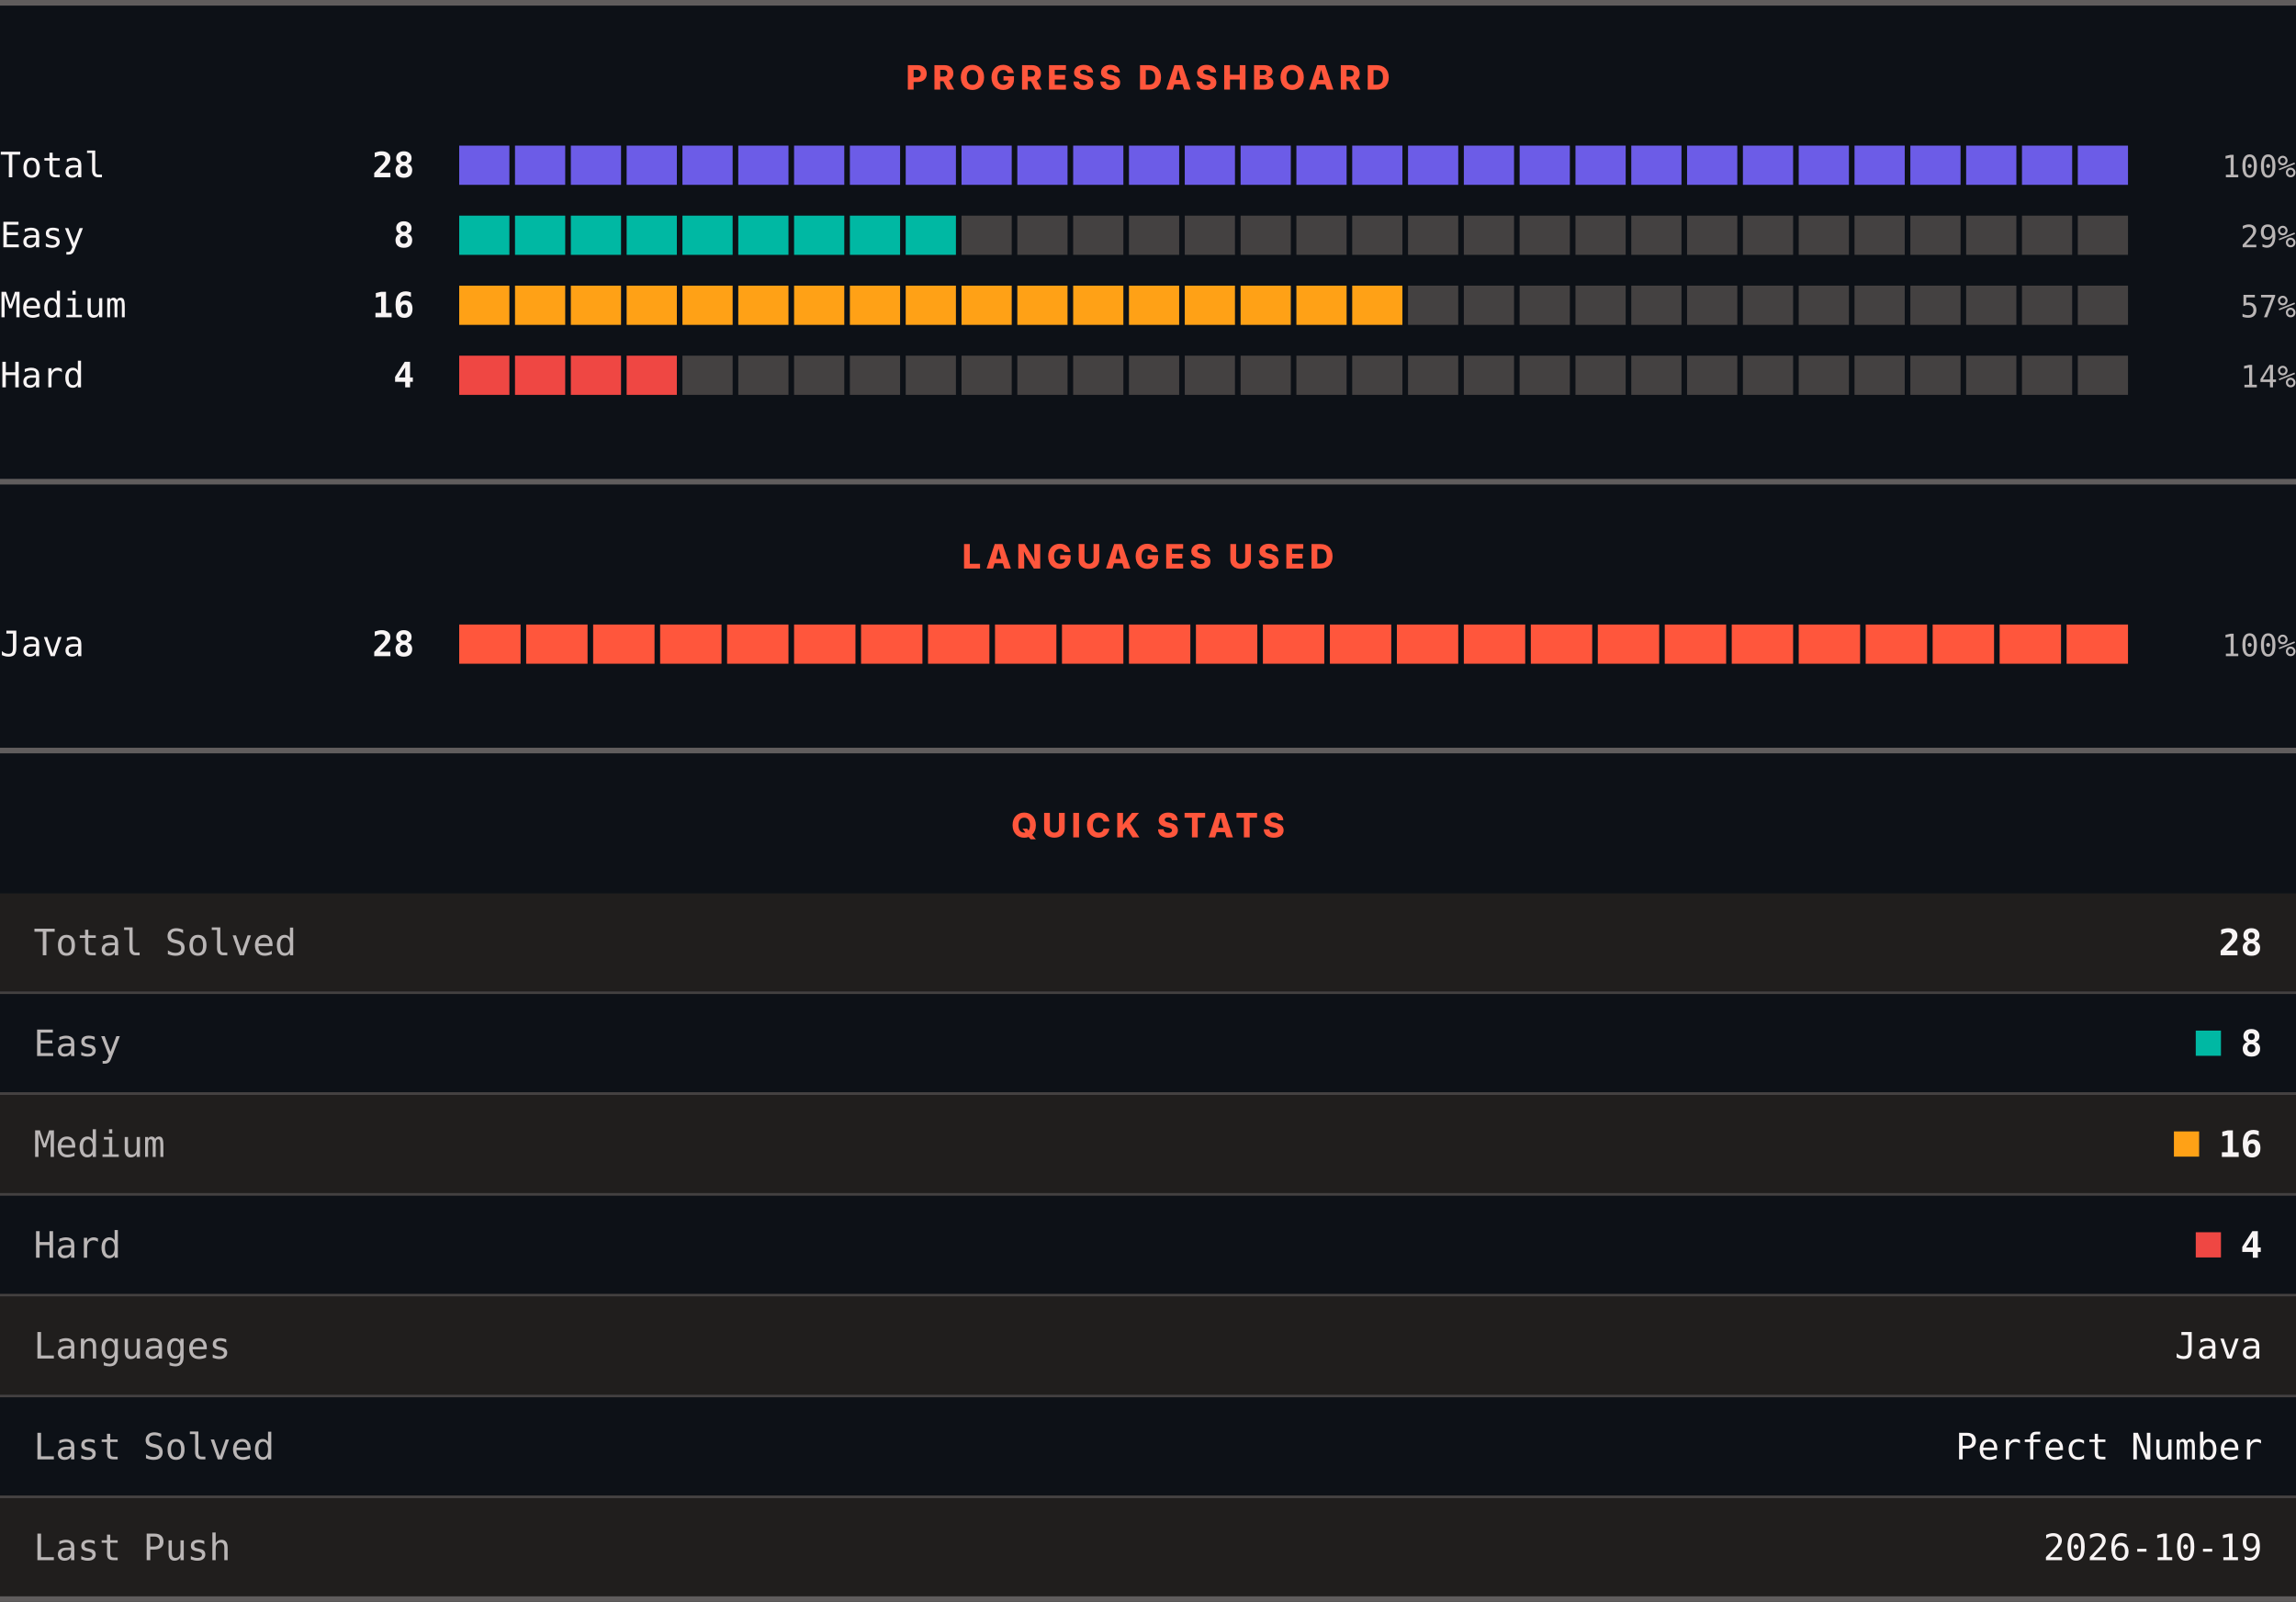
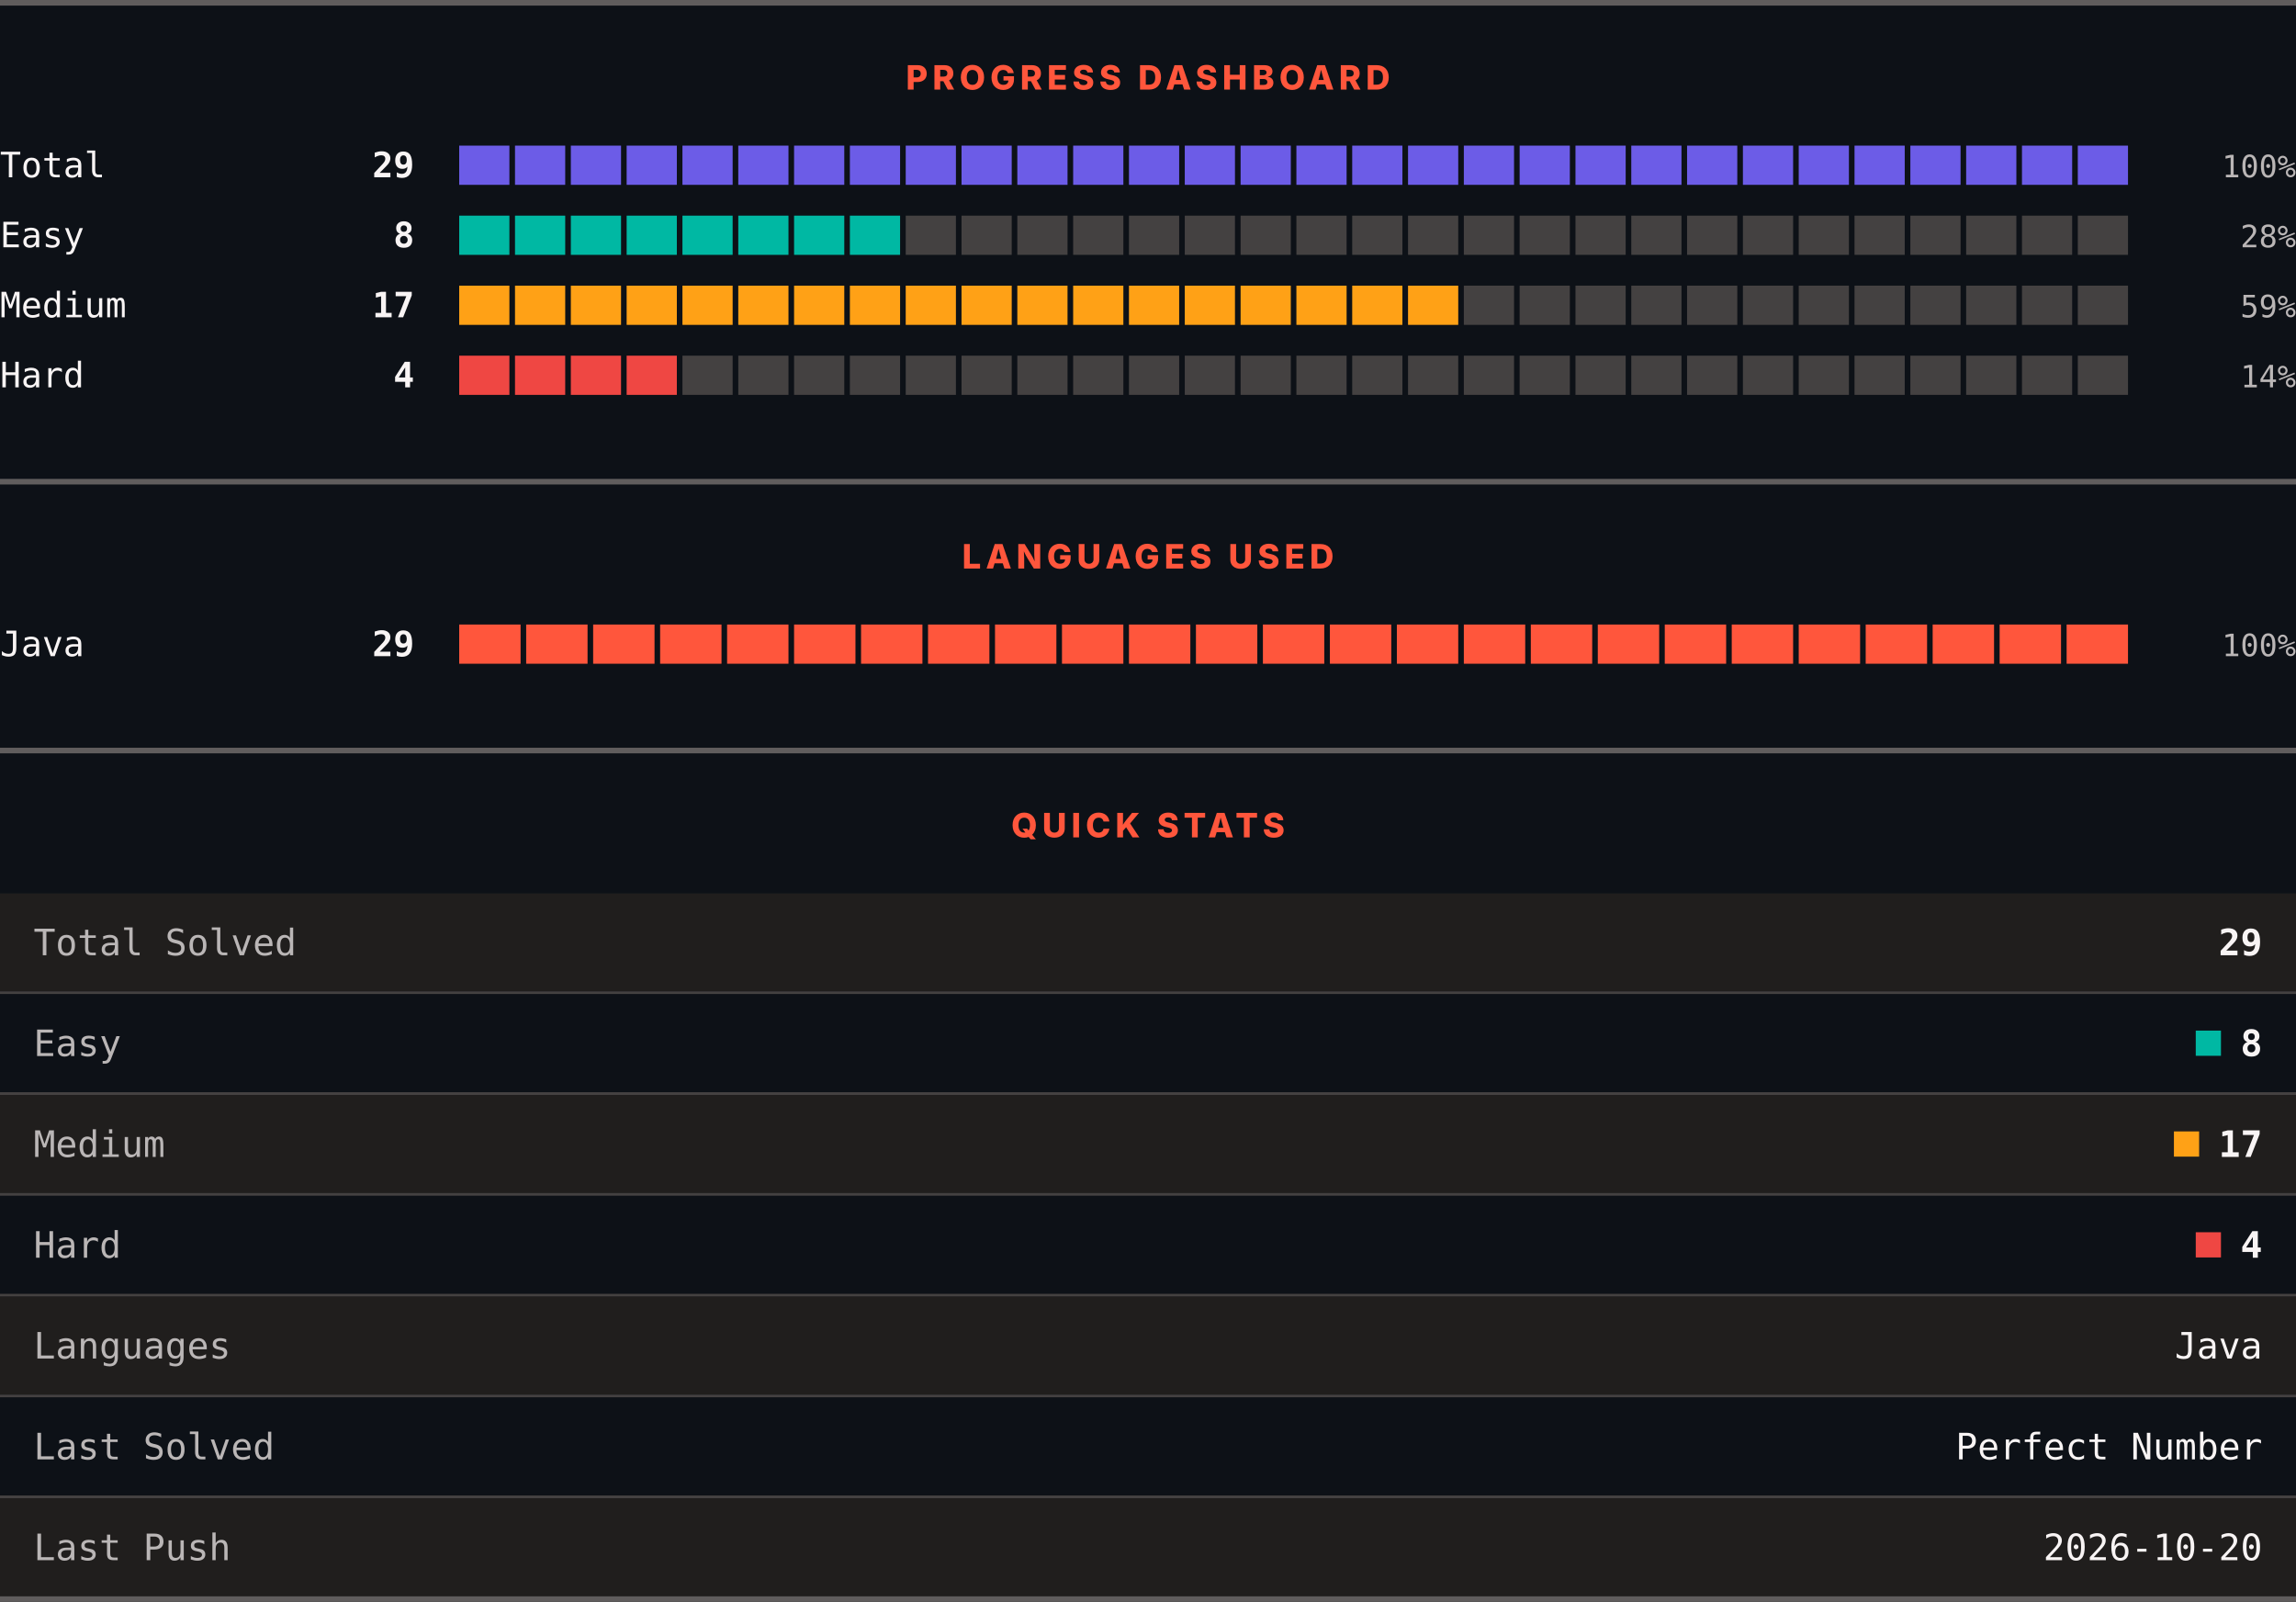
<svg xmlns="http://www.w3.org/2000/svg" width="820" height="572" viewBox="0 0 820 572" role="img" aria-label="LeetCode progress, languages and quick stats">
  <rect width="820" height="572" fill="#0d1117" />
  <rect x="0" y="0" width="820" height="2" fill="#605d5d" />
  <text x="410" y="32" text-anchor="middle" font-family="Archivo, system-ui, -apple-system, Segoe UI, sans-serif" font-size="12" font-weight="800" letter-spacing="1.68" fill="#ff563c">PROGRESS DASHBOARD</text>
  <text x="0" y="63.3" font-family="ui-monospace, SFMono-Regular, Menlo, Consolas, monospace" font-size="12.5" fill="#f8f4f4">Total</text>
-   <text x="148" y="63.3" text-anchor="end" font-family="ui-monospace, SFMono-Regular, Menlo, Consolas, monospace" font-size="12.5" font-weight="700" fill="#f8f4f4">28</text>
+   <text x="148" y="63.3" text-anchor="end" font-family="ui-monospace, SFMono-Regular, Menlo, Consolas, monospace" font-size="12.5" font-weight="700" fill="#f8f4f4">29</text>
  <rect x="164.00" y="52" width="17.93" height="14" fill="#6c5ce7" />
  <rect x="183.93" y="52" width="17.93" height="14" fill="#6c5ce7" />
  <rect x="203.87" y="52" width="17.93" height="14" fill="#6c5ce7" />
  <rect x="223.80" y="52" width="17.93" height="14" fill="#6c5ce7" />
  <rect x="243.73" y="52" width="17.93" height="14" fill="#6c5ce7" />
  <rect x="263.67" y="52" width="17.93" height="14" fill="#6c5ce7" />
  <rect x="283.60" y="52" width="17.93" height="14" fill="#6c5ce7" />
  <rect x="303.53" y="52" width="17.93" height="14" fill="#6c5ce7" />
  <rect x="323.47" y="52" width="17.93" height="14" fill="#6c5ce7" />
  <rect x="343.40" y="52" width="17.93" height="14" fill="#6c5ce7" />
  <rect x="363.33" y="52" width="17.93" height="14" fill="#6c5ce7" />
  <rect x="383.27" y="52" width="17.93" height="14" fill="#6c5ce7" />
  <rect x="403.20" y="52" width="17.93" height="14" fill="#6c5ce7" />
  <rect x="423.13" y="52" width="17.93" height="14" fill="#6c5ce7" />
  <rect x="443.07" y="52" width="17.93" height="14" fill="#6c5ce7" />
  <rect x="463.00" y="52" width="17.93" height="14" fill="#6c5ce7" />
  <rect x="482.93" y="52" width="17.93" height="14" fill="#6c5ce7" />
  <rect x="502.87" y="52" width="17.93" height="14" fill="#6c5ce7" />
  <rect x="522.80" y="52" width="17.93" height="14" fill="#6c5ce7" />
  <rect x="542.73" y="52" width="17.93" height="14" fill="#6c5ce7" />
  <rect x="562.67" y="52" width="17.93" height="14" fill="#6c5ce7" />
  <rect x="582.60" y="52" width="17.93" height="14" fill="#6c5ce7" />
  <rect x="602.53" y="52" width="17.93" height="14" fill="#6c5ce7" />
  <rect x="622.47" y="52" width="17.93" height="14" fill="#6c5ce7" />
  <rect x="642.40" y="52" width="17.93" height="14" fill="#6c5ce7" />
  <rect x="662.33" y="52" width="17.93" height="14" fill="#6c5ce7" />
  <rect x="682.27" y="52" width="17.93" height="14" fill="#6c5ce7" />
  <rect x="702.20" y="52" width="17.93" height="14" fill="#6c5ce7" />
  <rect x="722.13" y="52" width="17.93" height="14" fill="#6c5ce7" />
  <rect x="742.07" y="52" width="17.93" height="14" fill="#6c5ce7" />
  <text x="820" y="63.3" text-anchor="end" font-family="ui-monospace, SFMono-Regular, Menlo, Consolas, monospace" font-size="11" fill="#bab6b6">100%</text>
  <text x="0" y="88.3" font-family="ui-monospace, SFMono-Regular, Menlo, Consolas, monospace" font-size="12.5" fill="#f8f4f4">Easy</text>
  <text x="148" y="88.3" text-anchor="end" font-family="ui-monospace, SFMono-Regular, Menlo, Consolas, monospace" font-size="12.5" font-weight="700" fill="#f8f4f4">8</text>
  <rect x="164.00" y="77" width="17.93" height="14" fill="#00b8a3" />
  <rect x="183.93" y="77" width="17.93" height="14" fill="#00b8a3" />
  <rect x="203.87" y="77" width="17.93" height="14" fill="#00b8a3" />
  <rect x="223.80" y="77" width="17.93" height="14" fill="#00b8a3" />
  <rect x="243.73" y="77" width="17.93" height="14" fill="#00b8a3" />
  <rect x="263.67" y="77" width="17.93" height="14" fill="#00b8a3" />
  <rect x="283.60" y="77" width="17.93" height="14" fill="#00b8a3" />
  <rect x="303.53" y="77" width="17.93" height="14" fill="#00b8a3" />
-   <rect x="323.47" y="77" width="17.93" height="14" fill="#00b8a3" />
+   <rect x="323.47" y="77" width="17.93" height="14" fill="#444141" />
  <rect x="343.40" y="77" width="17.93" height="14" fill="#444141" />
  <rect x="363.33" y="77" width="17.93" height="14" fill="#444141" />
  <rect x="383.27" y="77" width="17.93" height="14" fill="#444141" />
  <rect x="403.20" y="77" width="17.93" height="14" fill="#444141" />
  <rect x="423.13" y="77" width="17.93" height="14" fill="#444141" />
  <rect x="443.07" y="77" width="17.93" height="14" fill="#444141" />
  <rect x="463.00" y="77" width="17.93" height="14" fill="#444141" />
  <rect x="482.93" y="77" width="17.93" height="14" fill="#444141" />
  <rect x="502.87" y="77" width="17.93" height="14" fill="#444141" />
  <rect x="522.80" y="77" width="17.93" height="14" fill="#444141" />
  <rect x="542.73" y="77" width="17.93" height="14" fill="#444141" />
  <rect x="562.67" y="77" width="17.93" height="14" fill="#444141" />
  <rect x="582.60" y="77" width="17.93" height="14" fill="#444141" />
  <rect x="602.53" y="77" width="17.93" height="14" fill="#444141" />
  <rect x="622.47" y="77" width="17.93" height="14" fill="#444141" />
  <rect x="642.40" y="77" width="17.93" height="14" fill="#444141" />
  <rect x="662.33" y="77" width="17.93" height="14" fill="#444141" />
  <rect x="682.27" y="77" width="17.93" height="14" fill="#444141" />
  <rect x="702.20" y="77" width="17.93" height="14" fill="#444141" />
  <rect x="722.13" y="77" width="17.93" height="14" fill="#444141" />
  <rect x="742.07" y="77" width="17.93" height="14" fill="#444141" />
-   <text x="820" y="88.3" text-anchor="end" font-family="ui-monospace, SFMono-Regular, Menlo, Consolas, monospace" font-size="11" fill="#bab6b6">29%</text>
+   <text x="820" y="88.3" text-anchor="end" font-family="ui-monospace, SFMono-Regular, Menlo, Consolas, monospace" font-size="11" fill="#bab6b6">28%</text>
  <text x="0" y="113.3" font-family="ui-monospace, SFMono-Regular, Menlo, Consolas, monospace" font-size="12.5" fill="#f8f4f4">Medium</text>
-   <text x="148" y="113.3" text-anchor="end" font-family="ui-monospace, SFMono-Regular, Menlo, Consolas, monospace" font-size="12.5" font-weight="700" fill="#f8f4f4">16</text>
+   <text x="148" y="113.3" text-anchor="end" font-family="ui-monospace, SFMono-Regular, Menlo, Consolas, monospace" font-size="12.5" font-weight="700" fill="#f8f4f4">17</text>
  <rect x="164.00" y="102" width="17.93" height="14" fill="#ffa116" />
  <rect x="183.93" y="102" width="17.93" height="14" fill="#ffa116" />
  <rect x="203.87" y="102" width="17.93" height="14" fill="#ffa116" />
  <rect x="223.80" y="102" width="17.93" height="14" fill="#ffa116" />
  <rect x="243.73" y="102" width="17.93" height="14" fill="#ffa116" />
  <rect x="263.67" y="102" width="17.93" height="14" fill="#ffa116" />
  <rect x="283.60" y="102" width="17.93" height="14" fill="#ffa116" />
  <rect x="303.53" y="102" width="17.93" height="14" fill="#ffa116" />
  <rect x="323.47" y="102" width="17.93" height="14" fill="#ffa116" />
  <rect x="343.40" y="102" width="17.93" height="14" fill="#ffa116" />
  <rect x="363.33" y="102" width="17.93" height="14" fill="#ffa116" />
  <rect x="383.27" y="102" width="17.93" height="14" fill="#ffa116" />
  <rect x="403.20" y="102" width="17.93" height="14" fill="#ffa116" />
  <rect x="423.13" y="102" width="17.93" height="14" fill="#ffa116" />
  <rect x="443.07" y="102" width="17.93" height="14" fill="#ffa116" />
  <rect x="463.00" y="102" width="17.93" height="14" fill="#ffa116" />
  <rect x="482.93" y="102" width="17.93" height="14" fill="#ffa116" />
-   <rect x="502.87" y="102" width="17.93" height="14" fill="#444141" />
+   <rect x="502.87" y="102" width="17.93" height="14" fill="#ffa116" />
  <rect x="522.80" y="102" width="17.93" height="14" fill="#444141" />
  <rect x="542.73" y="102" width="17.93" height="14" fill="#444141" />
  <rect x="562.67" y="102" width="17.93" height="14" fill="#444141" />
  <rect x="582.60" y="102" width="17.93" height="14" fill="#444141" />
  <rect x="602.53" y="102" width="17.93" height="14" fill="#444141" />
  <rect x="622.47" y="102" width="17.93" height="14" fill="#444141" />
  <rect x="642.40" y="102" width="17.93" height="14" fill="#444141" />
  <rect x="662.33" y="102" width="17.93" height="14" fill="#444141" />
  <rect x="682.27" y="102" width="17.93" height="14" fill="#444141" />
  <rect x="702.20" y="102" width="17.93" height="14" fill="#444141" />
  <rect x="722.13" y="102" width="17.93" height="14" fill="#444141" />
  <rect x="742.07" y="102" width="17.93" height="14" fill="#444141" />
-   <text x="820" y="113.3" text-anchor="end" font-family="ui-monospace, SFMono-Regular, Menlo, Consolas, monospace" font-size="11" fill="#bab6b6">57%</text>
+   <text x="820" y="113.3" text-anchor="end" font-family="ui-monospace, SFMono-Regular, Menlo, Consolas, monospace" font-size="11" fill="#bab6b6">59%</text>
  <text x="0" y="138.3" font-family="ui-monospace, SFMono-Regular, Menlo, Consolas, monospace" font-size="12.5" fill="#f8f4f4">Hard</text>
  <text x="148" y="138.3" text-anchor="end" font-family="ui-monospace, SFMono-Regular, Menlo, Consolas, monospace" font-size="12.5" font-weight="700" fill="#f8f4f4">4</text>
  <rect x="164.00" y="127" width="17.93" height="14" fill="#ef4743" />
  <rect x="183.93" y="127" width="17.93" height="14" fill="#ef4743" />
  <rect x="203.87" y="127" width="17.93" height="14" fill="#ef4743" />
  <rect x="223.80" y="127" width="17.93" height="14" fill="#ef4743" />
  <rect x="243.73" y="127" width="17.93" height="14" fill="#444141" />
  <rect x="263.67" y="127" width="17.93" height="14" fill="#444141" />
  <rect x="283.60" y="127" width="17.93" height="14" fill="#444141" />
  <rect x="303.53" y="127" width="17.93" height="14" fill="#444141" />
  <rect x="323.47" y="127" width="17.93" height="14" fill="#444141" />
  <rect x="343.40" y="127" width="17.93" height="14" fill="#444141" />
  <rect x="363.33" y="127" width="17.93" height="14" fill="#444141" />
  <rect x="383.27" y="127" width="17.93" height="14" fill="#444141" />
  <rect x="403.20" y="127" width="17.93" height="14" fill="#444141" />
  <rect x="423.13" y="127" width="17.93" height="14" fill="#444141" />
  <rect x="443.07" y="127" width="17.93" height="14" fill="#444141" />
  <rect x="463.00" y="127" width="17.93" height="14" fill="#444141" />
  <rect x="482.93" y="127" width="17.93" height="14" fill="#444141" />
  <rect x="502.87" y="127" width="17.93" height="14" fill="#444141" />
  <rect x="522.80" y="127" width="17.93" height="14" fill="#444141" />
  <rect x="542.73" y="127" width="17.93" height="14" fill="#444141" />
  <rect x="562.67" y="127" width="17.93" height="14" fill="#444141" />
  <rect x="582.60" y="127" width="17.93" height="14" fill="#444141" />
  <rect x="602.53" y="127" width="17.93" height="14" fill="#444141" />
  <rect x="622.47" y="127" width="17.93" height="14" fill="#444141" />
  <rect x="642.40" y="127" width="17.93" height="14" fill="#444141" />
  <rect x="662.33" y="127" width="17.93" height="14" fill="#444141" />
  <rect x="682.27" y="127" width="17.93" height="14" fill="#444141" />
  <rect x="702.20" y="127" width="17.93" height="14" fill="#444141" />
  <rect x="722.13" y="127" width="17.93" height="14" fill="#444141" />
  <rect x="742.07" y="127" width="17.93" height="14" fill="#444141" />
  <text x="820" y="138.3" text-anchor="end" font-family="ui-monospace, SFMono-Regular, Menlo, Consolas, monospace" font-size="11" fill="#bab6b6">14%</text>
  <rect x="0" y="171" width="820" height="2" fill="#605d5d" />
  <text x="410" y="203" text-anchor="middle" font-family="Archivo, system-ui, -apple-system, Segoe UI, sans-serif" font-size="12" font-weight="800" letter-spacing="1.68" fill="#ff563c">LANGUAGES USED</text>
  <text x="0" y="234.3" font-family="ui-monospace, SFMono-Regular, Menlo, Consolas, monospace" font-size="12.5" fill="#f8f4f4">Java</text>
-   <text x="148" y="234.3" text-anchor="end" font-family="ui-monospace, SFMono-Regular, Menlo, Consolas, monospace" font-size="12.5" font-weight="700" fill="#f8f4f4">28</text>
+   <text x="148" y="234.3" text-anchor="end" font-family="ui-monospace, SFMono-Regular, Menlo, Consolas, monospace" font-size="12.5" font-weight="700" fill="#f8f4f4">29</text>
  <rect x="164.00" y="223" width="21.92" height="14" fill="#ff563c" />
  <rect x="187.92" y="223" width="21.92" height="14" fill="#ff563c" />
  <rect x="211.84" y="223" width="21.92" height="14" fill="#ff563c" />
  <rect x="235.76" y="223" width="21.92" height="14" fill="#ff563c" />
  <rect x="259.68" y="223" width="21.92" height="14" fill="#ff563c" />
  <rect x="283.60" y="223" width="21.92" height="14" fill="#ff563c" />
  <rect x="307.52" y="223" width="21.92" height="14" fill="#ff563c" />
  <rect x="331.44" y="223" width="21.92" height="14" fill="#ff563c" />
  <rect x="355.36" y="223" width="21.92" height="14" fill="#ff563c" />
  <rect x="379.28" y="223" width="21.92" height="14" fill="#ff563c" />
  <rect x="403.20" y="223" width="21.92" height="14" fill="#ff563c" />
  <rect x="427.12" y="223" width="21.92" height="14" fill="#ff563c" />
  <rect x="451.04" y="223" width="21.92" height="14" fill="#ff563c" />
  <rect x="474.96" y="223" width="21.92" height="14" fill="#ff563c" />
  <rect x="498.88" y="223" width="21.92" height="14" fill="#ff563c" />
  <rect x="522.80" y="223" width="21.92" height="14" fill="#ff563c" />
  <rect x="546.72" y="223" width="21.92" height="14" fill="#ff563c" />
  <rect x="570.64" y="223" width="21.92" height="14" fill="#ff563c" />
  <rect x="594.56" y="223" width="21.92" height="14" fill="#ff563c" />
  <rect x="618.48" y="223" width="21.92" height="14" fill="#ff563c" />
  <rect x="642.40" y="223" width="21.92" height="14" fill="#ff563c" />
  <rect x="666.32" y="223" width="21.92" height="14" fill="#ff563c" />
  <rect x="690.24" y="223" width="21.92" height="14" fill="#ff563c" />
  <rect x="714.16" y="223" width="21.92" height="14" fill="#ff563c" />
  <rect x="738.08" y="223" width="21.92" height="14" fill="#ff563c" />
  <text x="820" y="234.3" text-anchor="end" font-family="ui-monospace, SFMono-Regular, Menlo, Consolas, monospace" font-size="11" fill="#bab6b6">100%</text>
  <rect x="0" y="267" width="820" height="2" fill="#605d5d" />
  <text x="410" y="299" text-anchor="middle" font-family="Archivo, system-ui, -apple-system, Segoe UI, sans-serif" font-size="12" font-weight="800" letter-spacing="1.68" fill="#ff563c">QUICK STATS</text>
  <rect x="0" y="319" width="820" height="35" fill="#201e1d" />
  <text x="12" y="341.1" font-family="ui-monospace, SFMono-Regular, Menlo, Consolas, monospace" font-size="13" fill="#bab6b6">Total Solved</text>
-   <text x="808" y="341.1" text-anchor="end" font-family="ui-monospace, SFMono-Regular, Menlo, Consolas, monospace" font-size="13" font-weight="700" fill="#f8f4f4">28</text>
+   <text x="808" y="341.1" text-anchor="end" font-family="ui-monospace, SFMono-Regular, Menlo, Consolas, monospace" font-size="13" font-weight="700" fill="#f8f4f4">29</text>
  <rect x="0" y="354" width="820" height="1" fill="#444141" />
  <rect x="0" y="355" width="820" height="35" fill="#0d1117" />
  <text x="12" y="377.1" font-family="ui-monospace, SFMono-Regular, Menlo, Consolas, monospace" font-size="13" fill="#bab6b6">Easy</text>
  <rect x="784.2" y="368" width="9" height="9" fill="#00b8a3" />
  <text x="808" y="377.1" text-anchor="end" font-family="ui-monospace, SFMono-Regular, Menlo, Consolas, monospace" font-size="13" font-weight="700" fill="#f8f4f4">8</text>
  <rect x="0" y="390" width="820" height="1" fill="#444141" />
  <rect x="0" y="391" width="820" height="35" fill="#201e1d" />
  <text x="12" y="413.1" font-family="ui-monospace, SFMono-Regular, Menlo, Consolas, monospace" font-size="13" fill="#bab6b6">Medium</text>
  <rect x="776.4" y="404" width="9" height="9" fill="#ffa116" />
-   <text x="808" y="413.1" text-anchor="end" font-family="ui-monospace, SFMono-Regular, Menlo, Consolas, monospace" font-size="13" font-weight="700" fill="#f8f4f4">16</text>
+   <text x="808" y="413.1" text-anchor="end" font-family="ui-monospace, SFMono-Regular, Menlo, Consolas, monospace" font-size="13" font-weight="700" fill="#f8f4f4">17</text>
  <rect x="0" y="426" width="820" height="1" fill="#444141" />
  <rect x="0" y="427" width="820" height="35" fill="#0d1117" />
  <text x="12" y="449.1" font-family="ui-monospace, SFMono-Regular, Menlo, Consolas, monospace" font-size="13" fill="#bab6b6">Hard</text>
  <rect x="784.2" y="440" width="9" height="9" fill="#ef4743" />
  <text x="808" y="449.1" text-anchor="end" font-family="ui-monospace, SFMono-Regular, Menlo, Consolas, monospace" font-size="13" font-weight="700" fill="#f8f4f4">4</text>
  <rect x="0" y="462" width="820" height="1" fill="#444141" />
  <rect x="0" y="463" width="820" height="35" fill="#201e1d" />
  <text x="12" y="485.1" font-family="ui-monospace, SFMono-Regular, Menlo, Consolas, monospace" font-size="13" fill="#bab6b6">Languages</text>
  <text x="808" y="485.1" text-anchor="end" font-family="ui-monospace, SFMono-Regular, Menlo, Consolas, monospace" font-size="13" fill="#f8f4f4">Java</text>
  <rect x="0" y="498" width="820" height="1" fill="#444141" />
  <rect x="0" y="499" width="820" height="35" fill="#0d1117" />
  <text x="12" y="521.1" font-family="ui-monospace, SFMono-Regular, Menlo, Consolas, monospace" font-size="13" fill="#bab6b6">Last Solved</text>
  <text x="808" y="521.1" text-anchor="end" font-family="ui-monospace, SFMono-Regular, Menlo, Consolas, monospace" font-size="13" fill="#f8f4f4">Perfect Number</text>
  <rect x="0" y="534" width="820" height="1" fill="#444141" />
  <rect x="0" y="535" width="820" height="35" fill="#201e1d" />
  <text x="12" y="557.1" font-family="ui-monospace, SFMono-Regular, Menlo, Consolas, monospace" font-size="13" fill="#bab6b6">Last Push</text>
-   <text x="808" y="557.1" text-anchor="end" font-family="ui-monospace, SFMono-Regular, Menlo, Consolas, monospace" font-size="13" fill="#f8f4f4">2026-10-19</text>
+   <text x="808" y="557.1" text-anchor="end" font-family="ui-monospace, SFMono-Regular, Menlo, Consolas, monospace" font-size="13" fill="#f8f4f4">2026-10-20</text>
  <rect x="0" y="570" width="820" height="2" fill="#605d5d" />
</svg>
